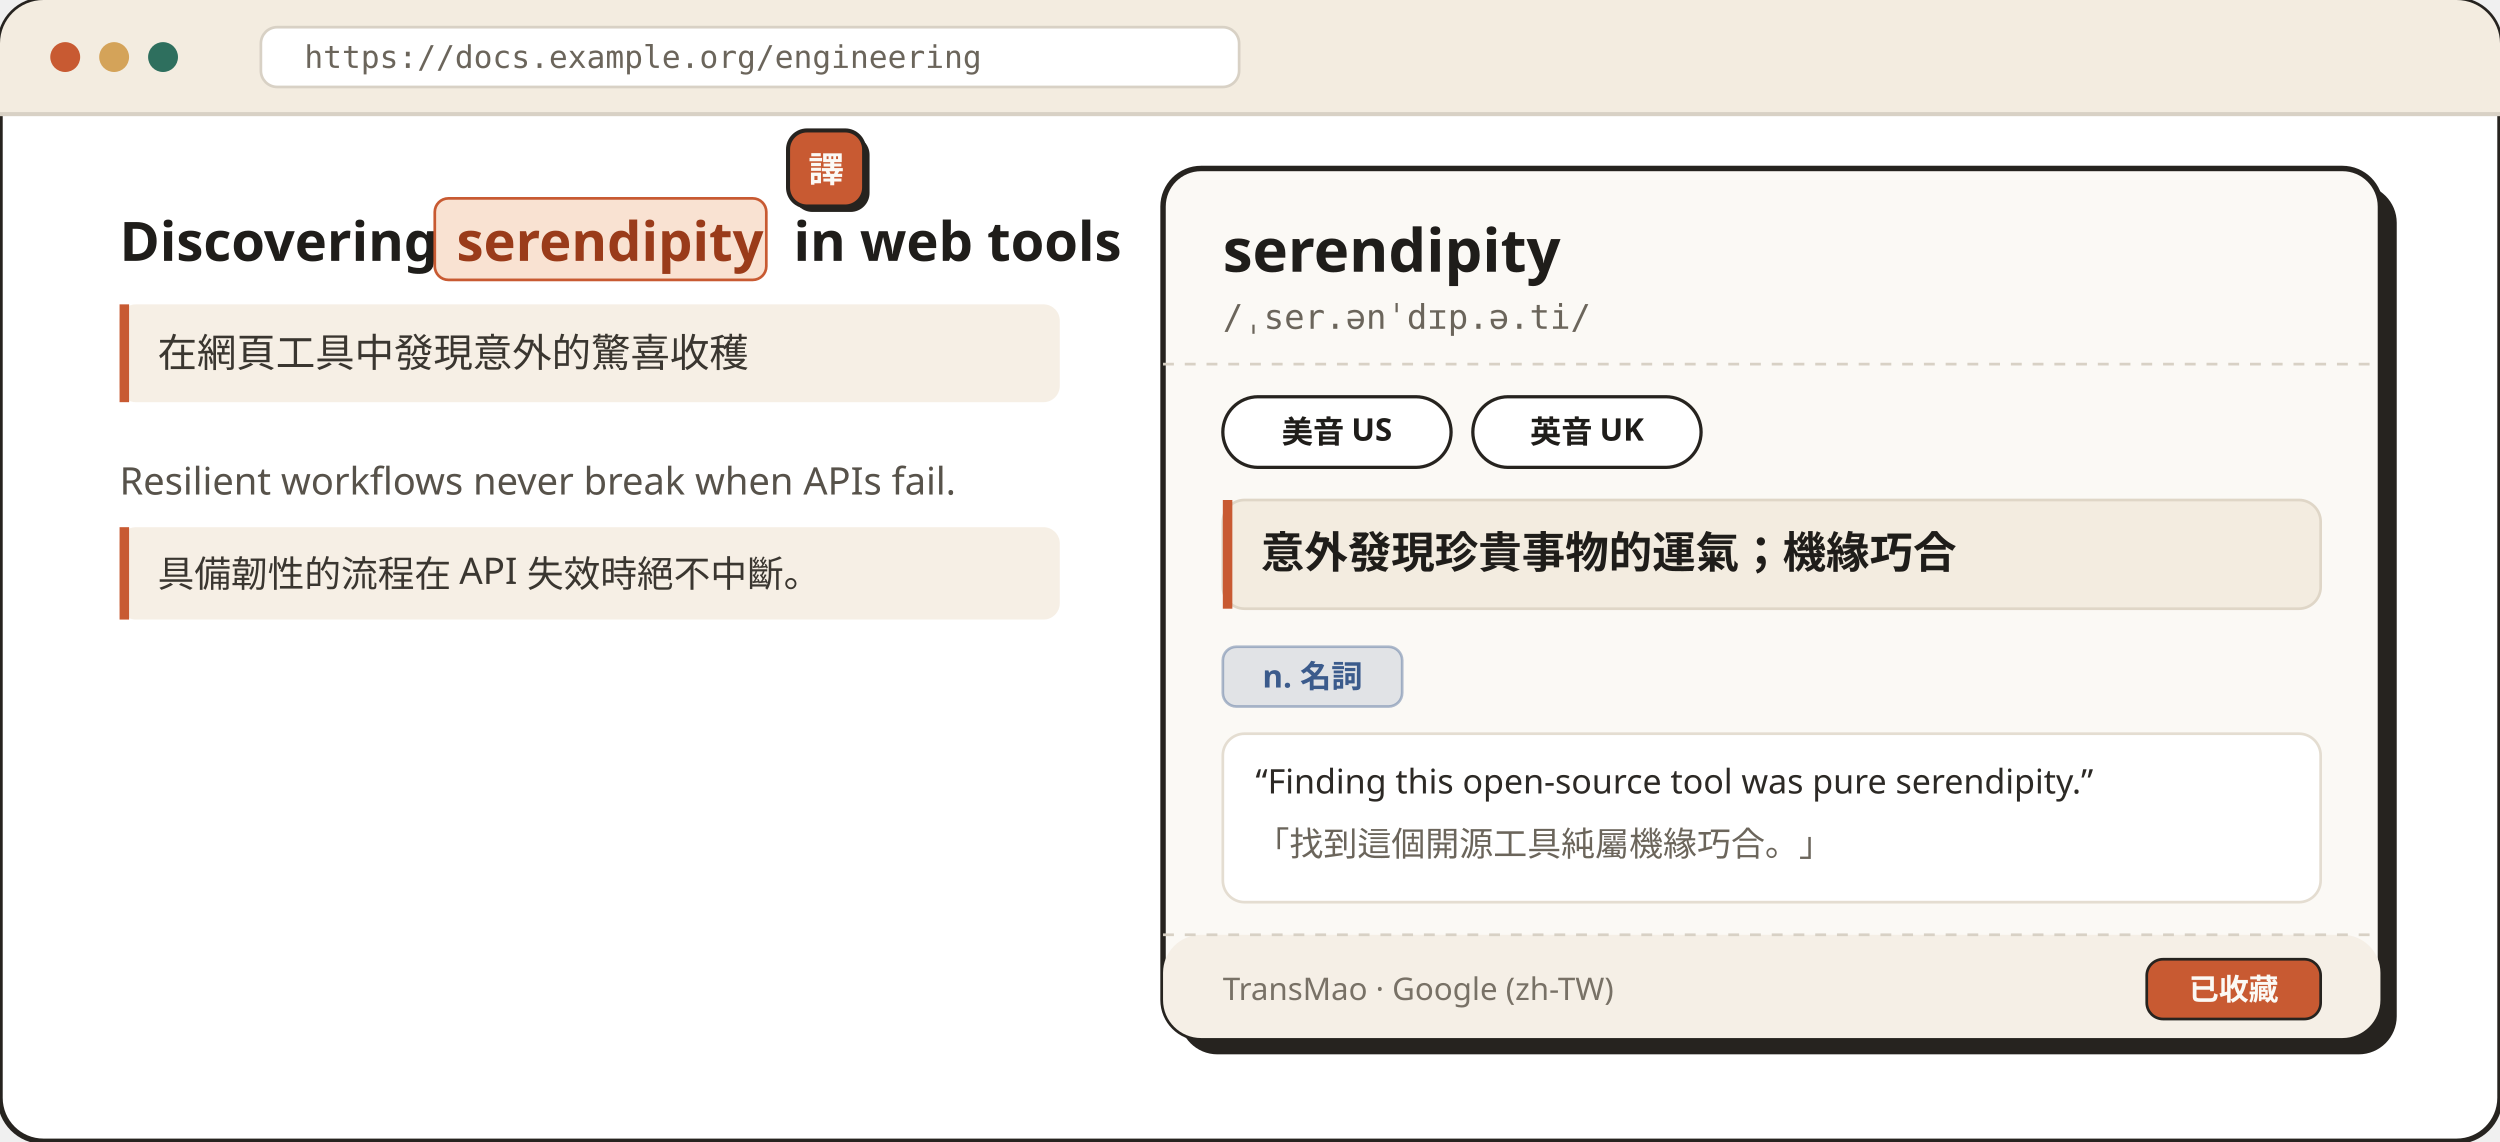
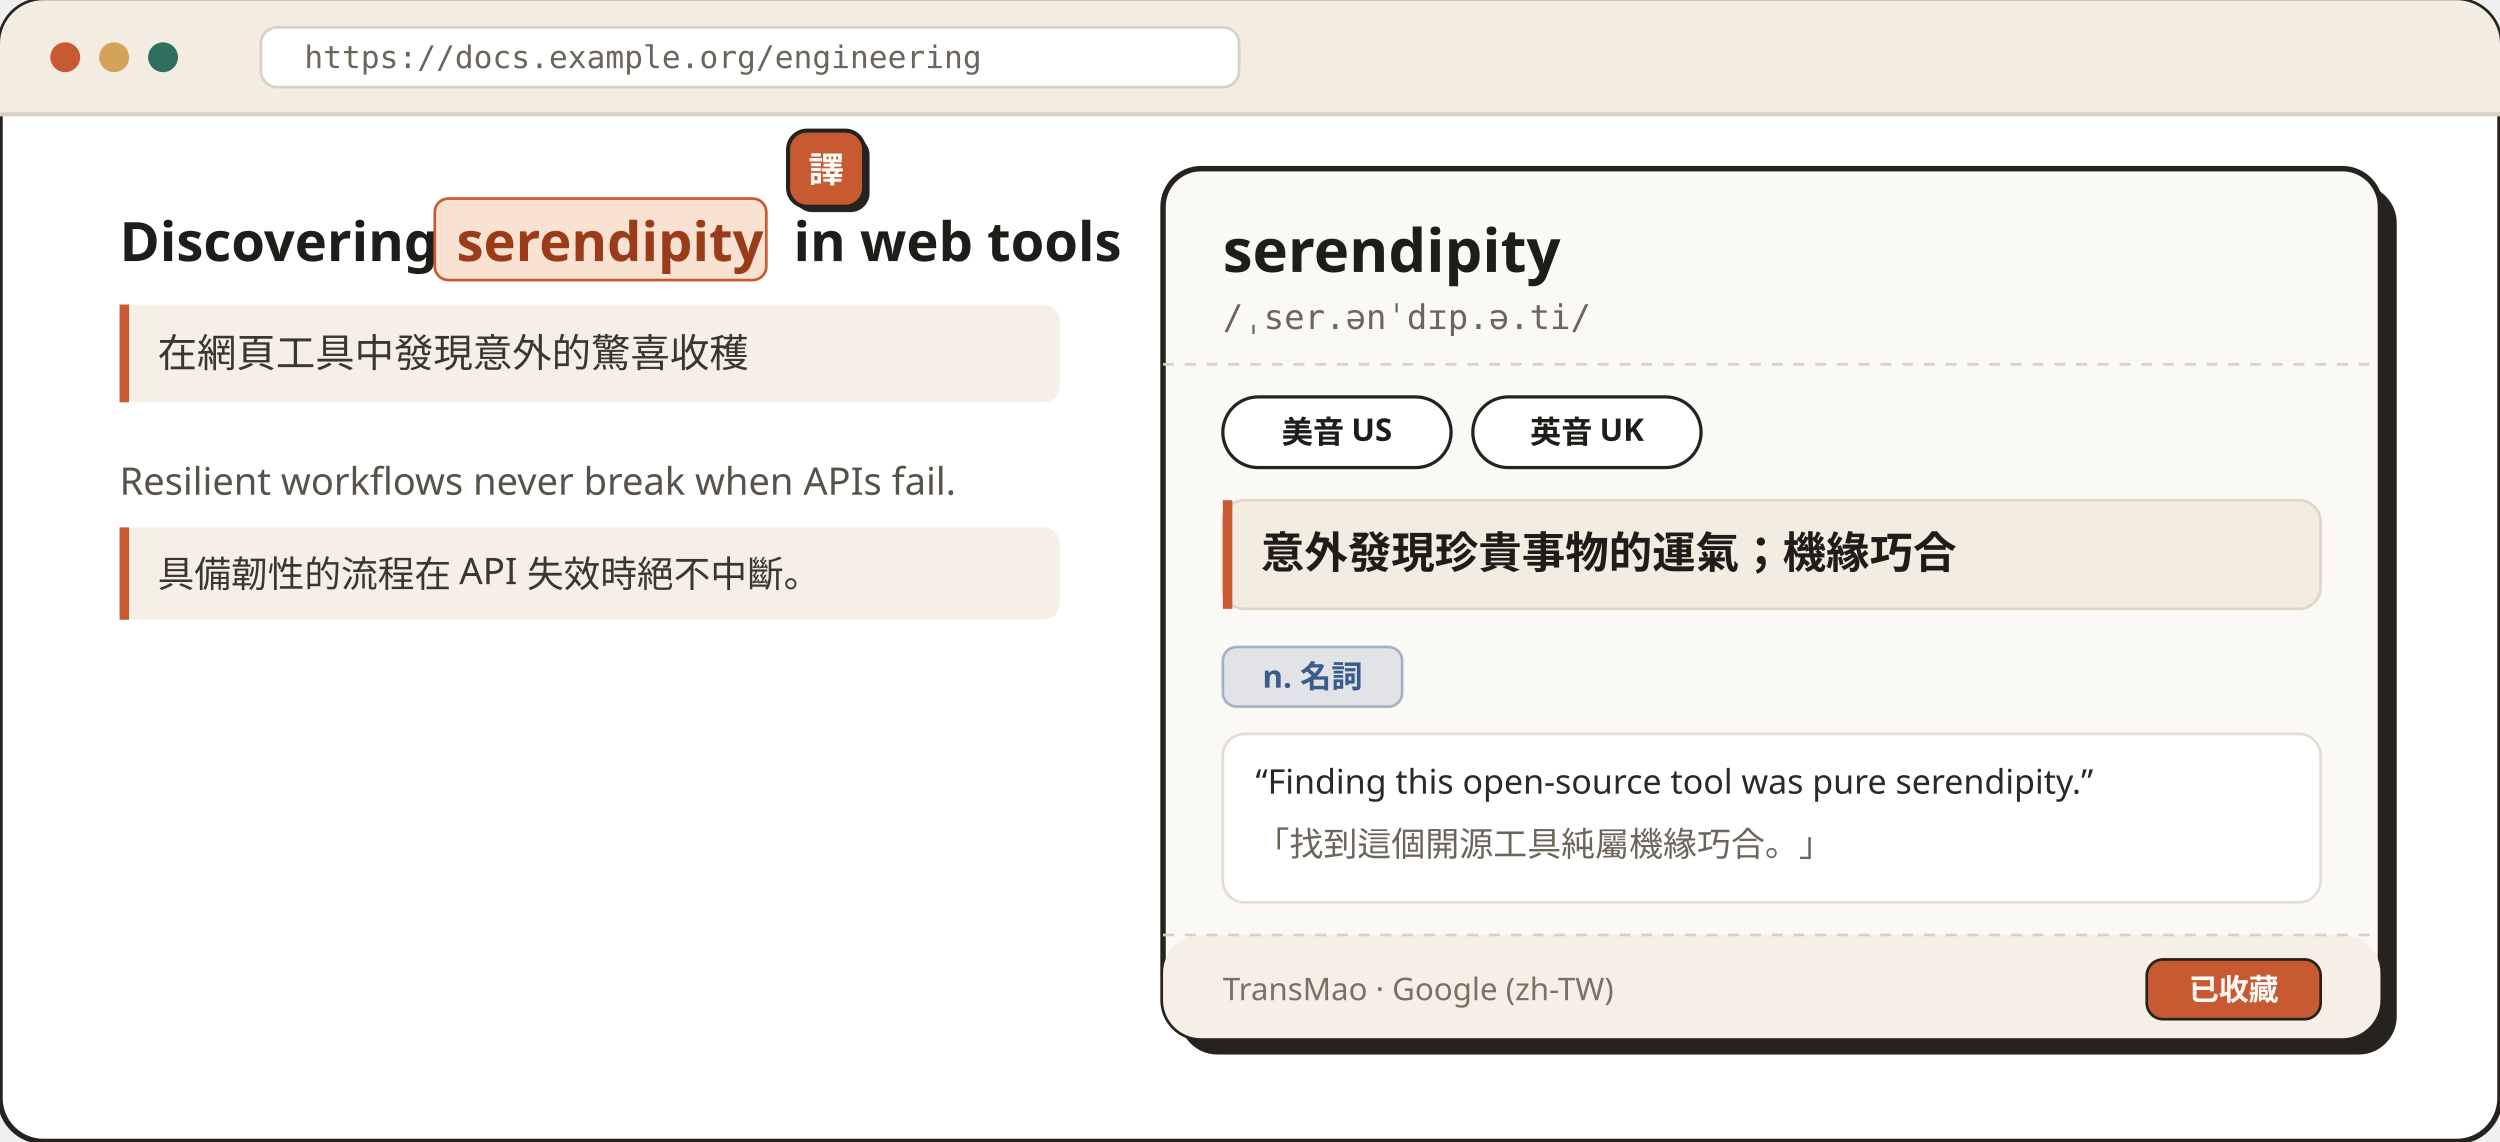
- <svg xmlns="http://www.w3.org/2000/svg" viewBox="0 0 920 420" width="920" height="420" fill="none">
+ <svg xmlns="http://www.w3.org/2000/svg" viewBox="0 0 920 420" width="1200" height="548" fill="none">
  <rect width="920" height="420" rx="16" fill="#FFFFFF" stroke="#26231F" stroke-width="2" />
  <rect width="920" height="42" rx="16" fill="#F3ECE0" />
  <rect y="26" width="920" height="16" fill="#F3ECE0" />
  <line x1="0" y1="42" x2="920" y2="42" stroke="#D8D1C5" stroke-width="1.5" />
  <circle cx="24" cy="21" r="5.5" fill="#C85A32" />
  <circle cx="42" cy="21" r="5.5" fill="#D4A359" />
  <circle cx="60" cy="21" r="5.5" fill="#2E6F5E" />
  <rect x="96" y="10" width="360" height="22" rx="6" fill="#FFFFFF" stroke="#D8D1C5" />
  <text x="112" y="25" font-family="ui-monospace, monospace" font-size="11.5" fill="#6B655B">https://docs.example.org/engineering</text>
  <text x="44" y="96" font-family="'Segoe UI', sans-serif" font-weight="700" font-size="20" fill="#1F1D1A">Discovering</text>
  <rect x="160" y="73" width="122" height="30" rx="5" fill="#F9E2D2" stroke="#C85A32" />
  <text x="168" y="96" font-family="'Segoe UI', sans-serif" font-weight="700" font-size="20" fill="#9A3B1A">serendipity</text>
  <text x="292" y="96" font-family="'Segoe UI', sans-serif" font-weight="700" font-size="20" fill="#1F1D1A">in web tools</text>
  <rect x="44" y="112" width="346" height="36" rx="6" fill="#D6B280" fill-opacity="0.2" />
  <rect x="44" y="112" width="3.5" height="36" fill="#C85A32" />
  <text x="58" y="135" font-family="'Noto Sans TC', sans-serif" font-size="14.5" fill="#3A3630">在網頁工具中發現意外的驚喜收穫</text>
  <text x="44" y="182" font-family="'Segoe UI', sans-serif" font-size="14" fill="#57524A">Resilient workflows never break when APIs fail.</text>
  <rect x="44" y="194" width="346" height="34" rx="6" fill="#D6B280" fill-opacity="0.2" />
  <rect x="44" y="194" width="3.5" height="34" fill="#C85A32" />
  <text x="58" y="216" font-family="'Noto Sans TC', sans-serif" font-size="13.5" fill="#3A3630">具備韌性的流程在 API 失效時絕不中斷。</text>
  <rect x="292" y="50" width="28" height="28" rx="7" fill="#26231F" />
  <rect x="290" y="48" width="28" height="28" rx="7" fill="#C85A32" stroke="#26231F" stroke-width="1.5" />
  <text x="304" y="67" text-anchor="middle" font-family="'Noto Sans TC', sans-serif" font-weight="800" font-size="13" fill="#FBF9F5">譯</text>
  <g transform="translate(428, 62)">
    <rect x="6" y="6" width="448" height="320" rx="14" fill="#26231F" />
    <rect width="448" height="320" rx="14" fill="#FBF9F5" stroke="#26231F" stroke-width="2" />
    <text x="22" y="38" font-family="'Segoe UI', sans-serif" font-weight="800" font-size="22" fill="#1F1D1A">serendipity</text>
    <text x="22" y="59" font-family="ui-monospace, monospace" font-size="12.5" fill="#6B655B">/ˌser.ənˈdɪp.ə.ti/</text>
    <line x1="0" y1="72" x2="448" y2="72" stroke="#D8D1C5" stroke-dasharray="4 4" />
    <rect x="22" y="84" width="84" height="26" rx="13" fill="#FFFFFF" stroke="#26231F" stroke-width="1.2" />
    <text x="64" y="101" text-anchor="middle" font-family="'Noto Sans TC', sans-serif" font-weight="700" font-size="11.5" fill="#1F1D1A">美音 US</text>
    <rect x="114" y="84" width="84" height="26" rx="13" fill="#FFFFFF" stroke="#26231F" stroke-width="1.2" />
    <text x="156" y="101" text-anchor="middle" font-family="'Noto Sans TC', sans-serif" font-weight="700" font-size="11.5" fill="#1F1D1A">英音 UK</text>
    <rect x="22" y="122" width="404" height="40" rx="8" fill="#F3ECE0" stroke="#DFD6C7" />
    <rect x="22" y="122" width="3.5" height="40" fill="#C85A32" />
    <text x="36" y="147" font-family="'Noto Sans TC', sans-serif" font-weight="700" font-size="16" fill="#1F1D1A">意外發現珍貴事物的運氣；機緣巧合</text>
    <rect x="22" y="176" width="66" height="22" rx="5" fill="#3B5B8C" fill-opacity="0.14" stroke="#3B5B8C" stroke-opacity="0.4" />
    <text x="55" y="191" text-anchor="middle" font-family="'Noto Sans TC', sans-serif" font-weight="700" font-size="11.5" fill="#3B5B8C">n. 名詞</text>
    <rect x="22" y="208" width="404" height="62" rx="8" fill="#FFFFFF" stroke="#E4DDD1" />
    <text x="34" y="230" font-family="'Segoe UI', sans-serif" font-size="12.5" fill="#2C2925">“Finding this open-source tool was pure serendipity.”</text>
    <text x="34" y="253" font-family="'Noto Sans TC', sans-serif" font-size="12.5" fill="#6B655B">「找到這個開源工具純屬機緣巧合。」</text>
    <rect y="282" width="448" height="38" rx="14" fill="#F5EFE6" />
    <line x1="0" y1="282" x2="448" y2="282" stroke="#D8D1C5" stroke-dasharray="4 4" />
    <text x="22" y="306" font-family="'Noto Sans TC', sans-serif" font-size="11.5" fill="#787166">TransMao · Google (zh-TW)</text>
    <rect x="362" y="291" width="64" height="22" rx="6" fill="#C85A32" stroke="#26231F" stroke-width="1" />
    <text x="394" y="306" text-anchor="middle" font-family="'Noto Sans TC', sans-serif" font-weight="700" font-size="11" fill="#FBF9F5">已收藏</text>
  </g>
</svg>
